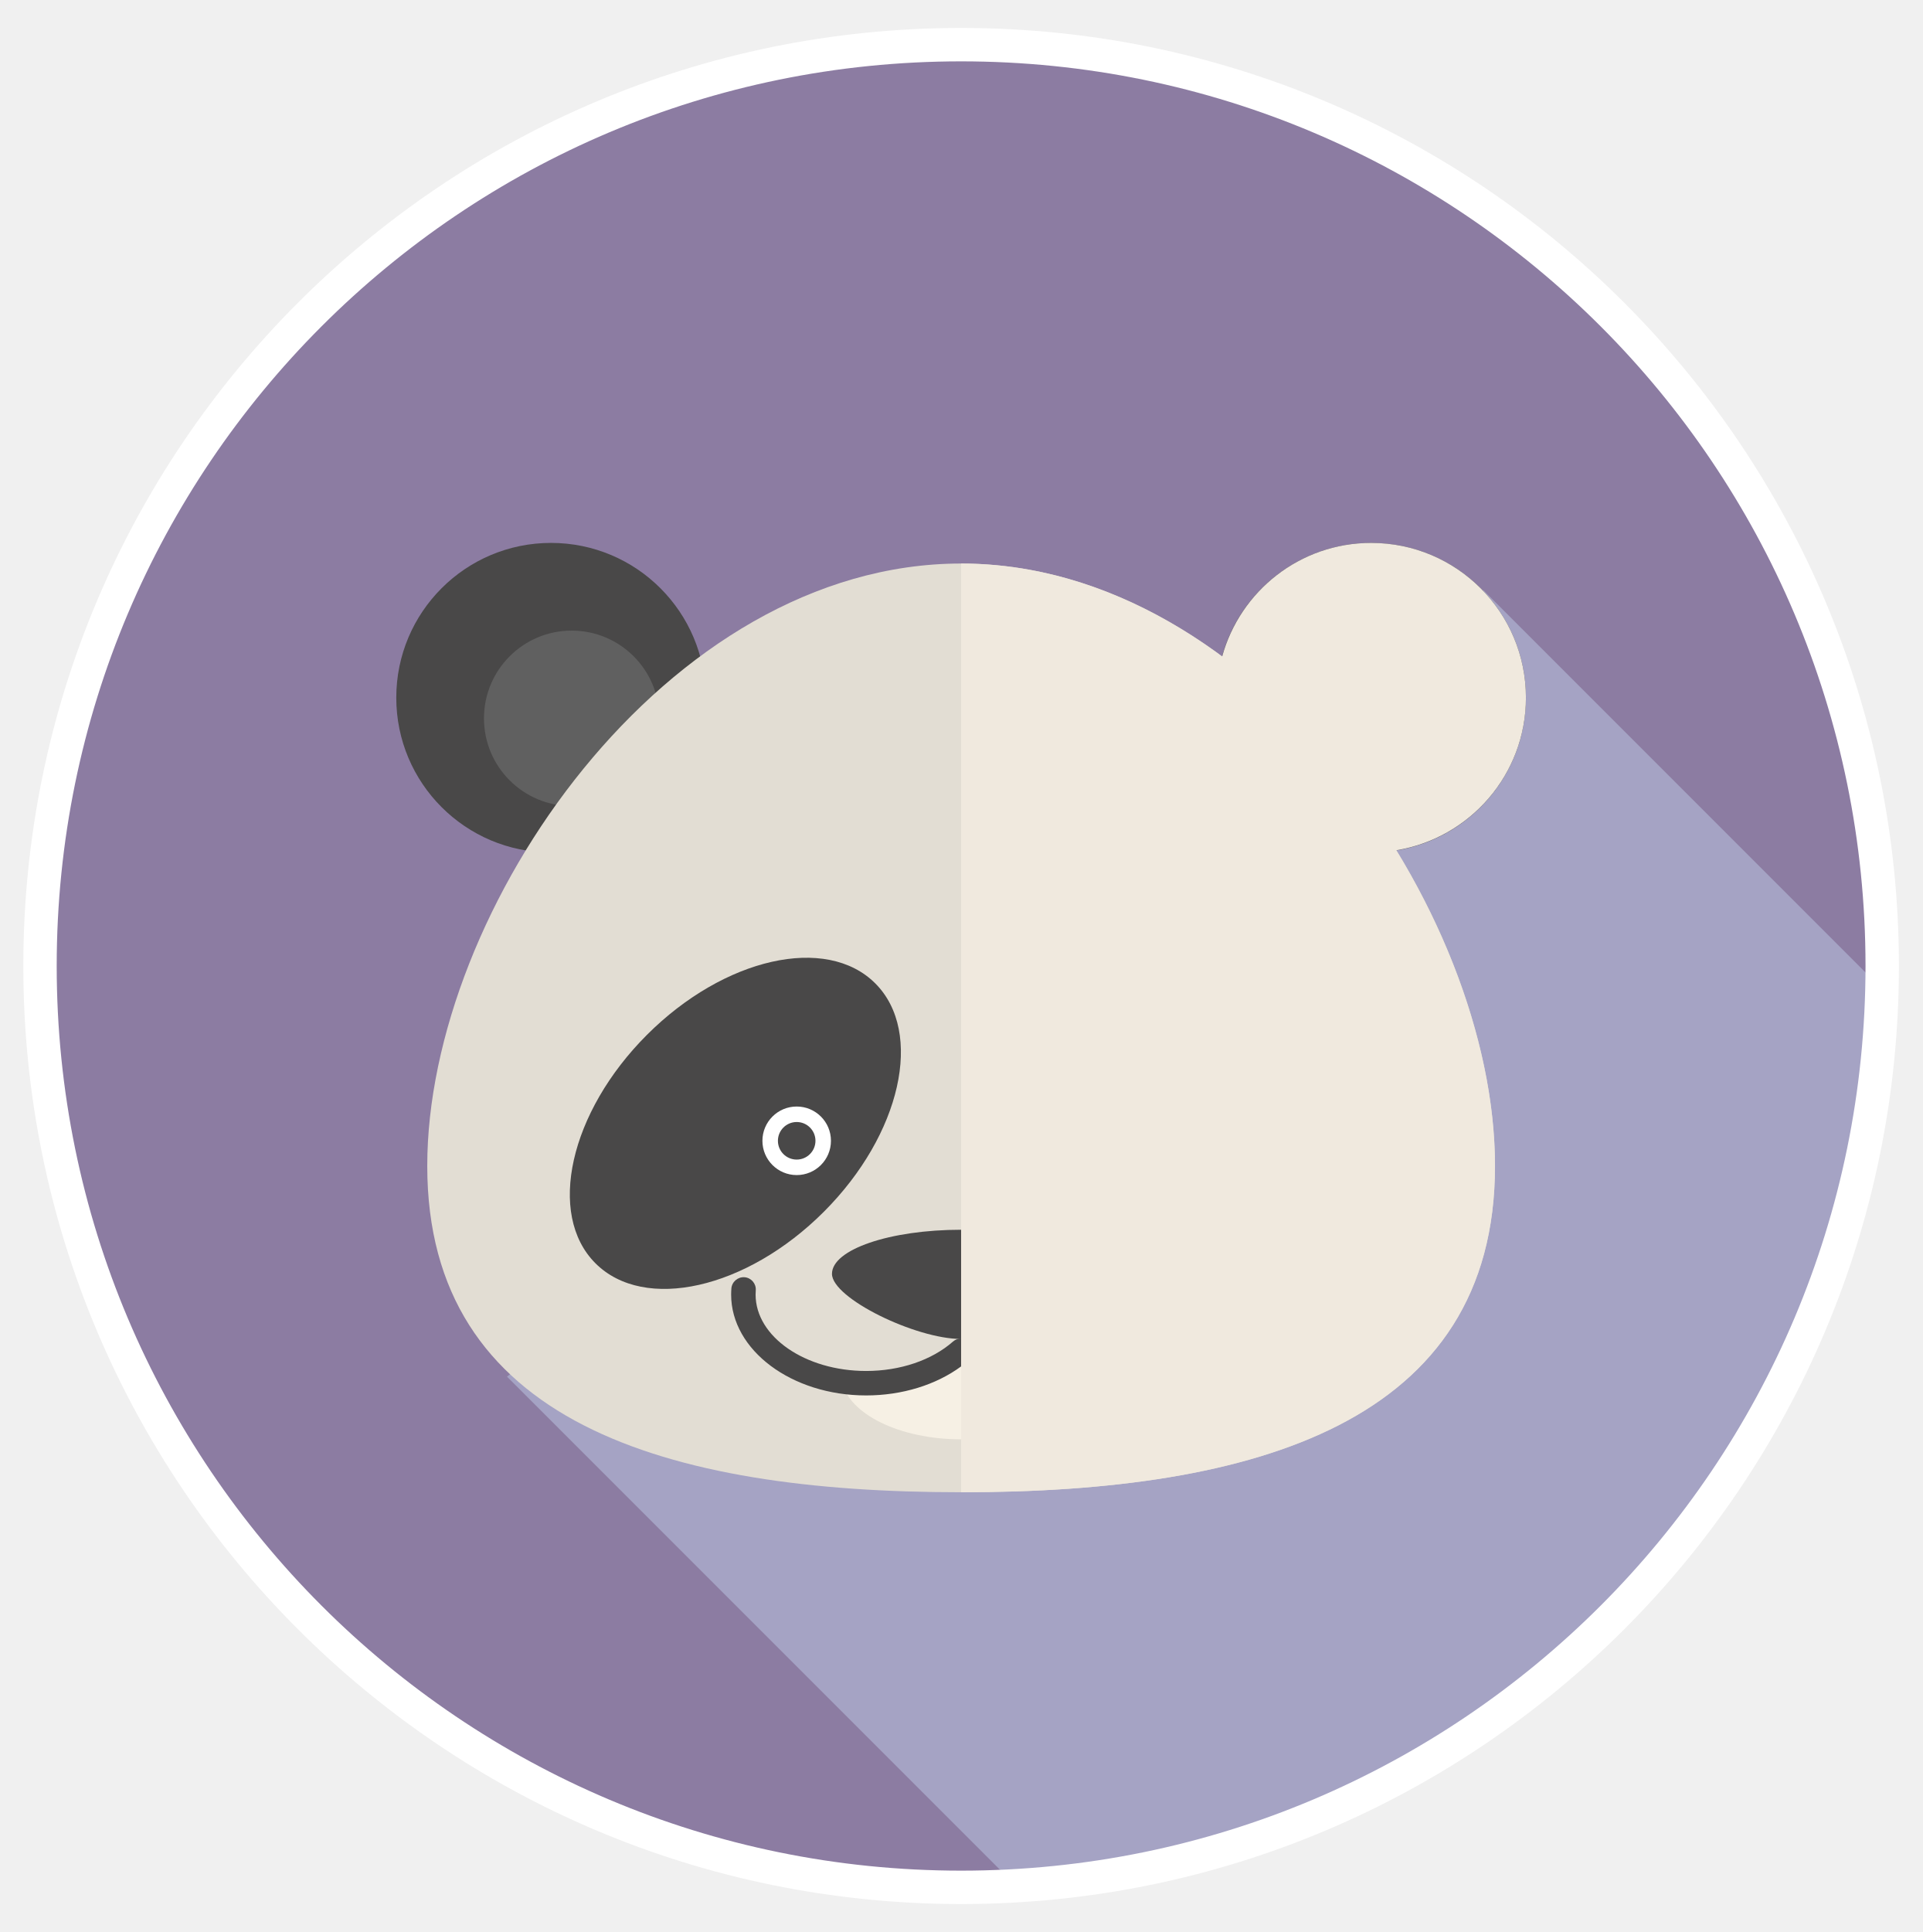
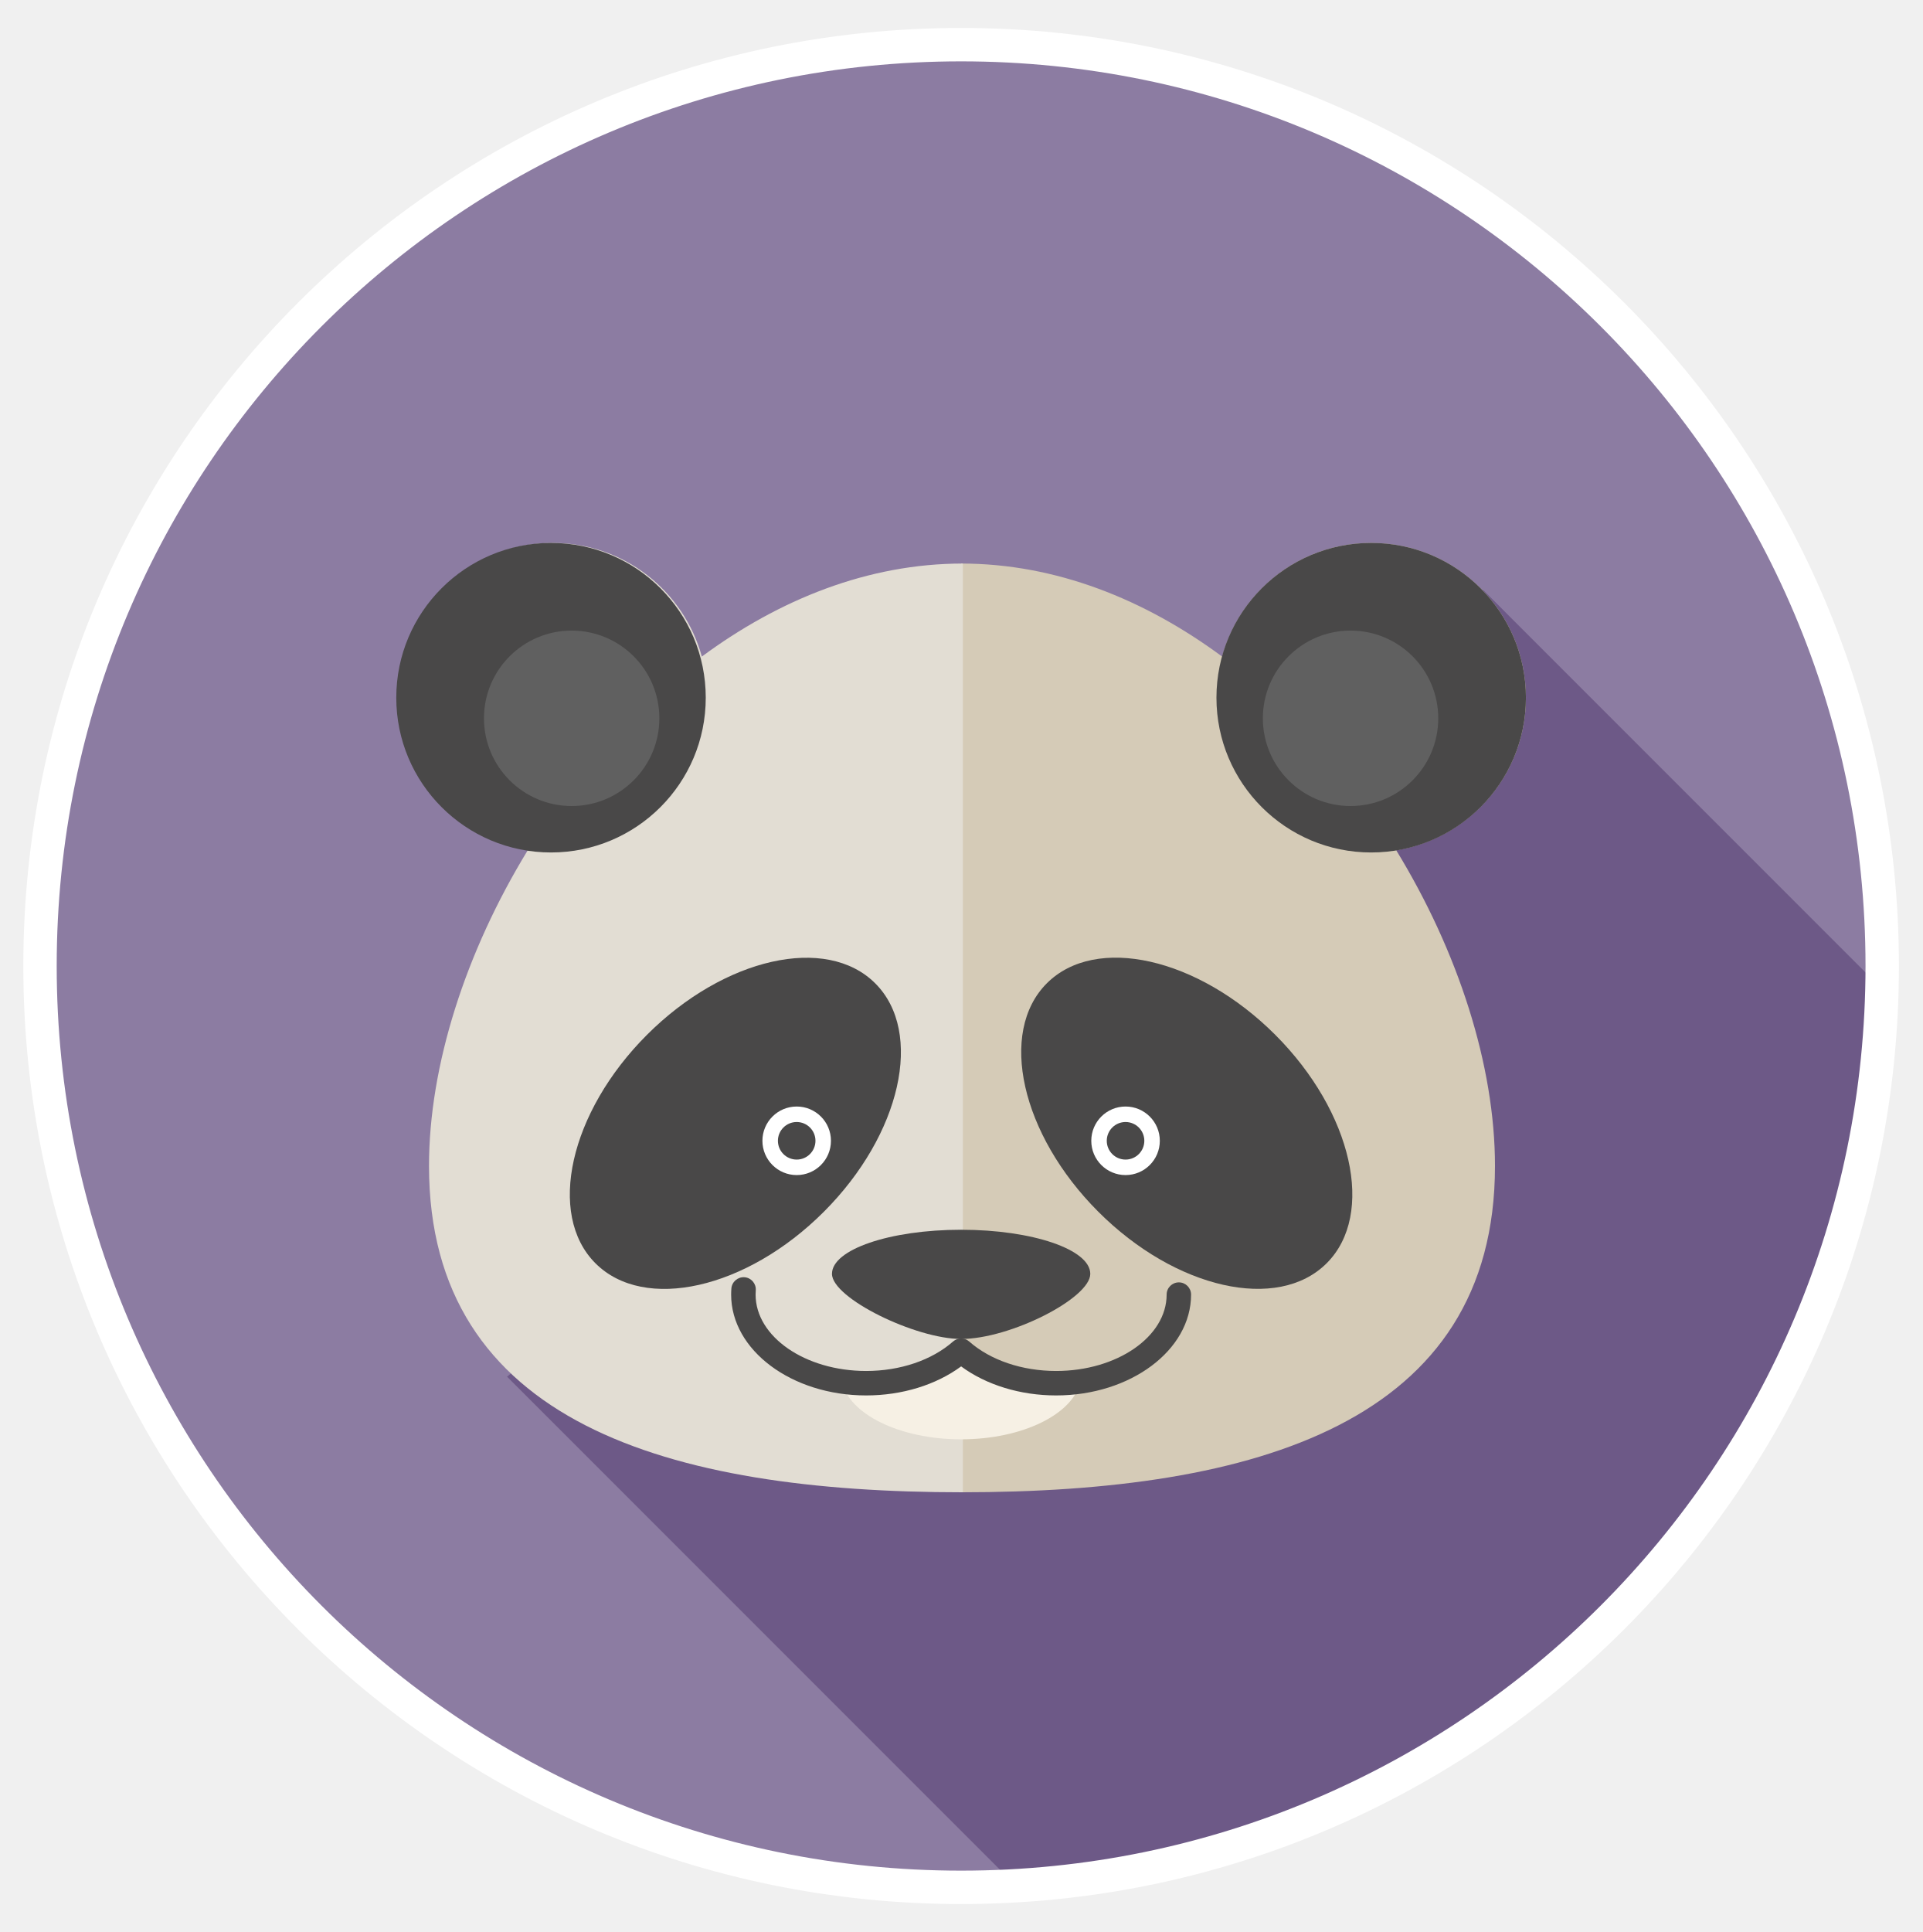
<svg xmlns="http://www.w3.org/2000/svg" xmlns:xlink="http://www.w3.org/1999/xlink" version="1.1" id="Layer_1" x="0px" y="0px" width="115.167px" height="115.722px" viewBox="0 0 115.167 115.722" enable-background="new 0 0 115.167 115.722" xml:space="preserve">
-   <g id="panda_2_">
-     <g id="icon_12_">
+   <g id="icon_12_">
+     <g>
+       <defs>
+         <circle id="SVGID_1_" cx="57.583" cy="57.861" r="55.186" />
+       </defs>
+       <use xlink:href="#SVGID_1_" overflow="visible" fill="#8C7CA2" />
+       <clipPath id="SVGID_2_">
+         <use xlink:href="#SVGID_1_" overflow="visible" />
+       </clipPath>
+       <g clip-path="url(#SVGID_2_)">
+         <polygon fill="#6D5987" points="151.548,98.028 98.748,150.827 30.378,82.459 88.871,35.349    " />
+       </g>
+       <use xlink:href="#SVGID_1_" overflow="visible" fill="none" stroke="#FFFFFF" stroke-width="2" stroke-miterlimit="10" />
+     </g>
+   </g>
+   <g>
+     <path fill="#D5CBB7" d="M91.423,41.79c0-5.12-4.15-9.271-9.271-9.271c-4.266,0-7.85,2.885-8.93,6.808   c-4.625-3.42-9.957-5.572-15.639-5.572v55.629c17.666,0,31.986-4.186,31.986-19.547c0-6.005-2.195-12.823-5.916-18.907   C88.058,50.208,91.423,46.397,91.423,41.79z" />
+   </g>
+   <g>
+     <path fill="#E2DDD3" d="M23.849,41.79c0-5.12,4.15-9.271,9.271-9.271c4.266,0,7.85,2.885,8.93,6.808   c4.625-3.42,9.957-5.572,15.639-5.572v55.629c-17.666,0-31.986-4.186-31.986-19.547c0-6.005,2.195-12.823,5.916-18.907   C27.214,50.208,23.849,46.397,23.849,41.79z" />
+   </g>
+   <g>
+     <g>
      <g>
-         <defs>
-           <circle id="SVGID_1_" cx="57.583" cy="57.861" r="55.186" />
-         </defs>
-         <use xlink:href="#SVGID_1_" overflow="visible" fill="#8C7CA2" />
-         <clipPath id="SVGID_2_">
-           <use xlink:href="#SVGID_1_" overflow="visible" />
-         </clipPath>
-         <g clip-path="url(#SVGID_2_)">
-           <polygon fill="#A5A3C4" points="151.548,98.028 98.748,150.827 30.378,82.459 88.871,35.35     " />
-         </g>
-         <use xlink:href="#SVGID_1_" overflow="visible" fill="none" stroke="#FFFFFF" stroke-width="2" stroke-miterlimit="10" />
+         <circle fill="#494848" cx="33.013" cy="41.79" r="9.271" />
+       </g>
+       <g>
+         <circle fill="#606060" cx="34.25" cy="43.025" r="5.254" />
      </g>
    </g>
-     <g id="panda_3_">
+     <g>
      <g>
-         <g>
-           <g>
-             <g>
-               <circle fill="#494848" cx="33.013" cy="41.79" r="9.271" />
-             </g>
-             <g>
-               <circle fill="#606060" cx="34.25" cy="43.026" r="5.254" />
-             </g>
-           </g>
-           <g>
-             <g>
-               <circle fill="#494848" cx="82.152" cy="41.79" r="9.271" />
-             </g>
-             <g>
-               <circle fill="#606060" cx="80.916" cy="43.026" r="5.254" />
-             </g>
-           </g>
-         </g>
-         <g>
-           <path fill="#E2DDD3" d="M89.57,69.835c0,15.361-14.32,19.547-31.986,19.547s-31.986-4.186-31.986-19.547      s14.32-36.081,31.986-36.081S89.57,54.474,89.57,69.835z" />
-         </g>
-         <g>
-           <path fill="#F6F0E4" d="M57.583,80.903c-1.35,1.188-3.396,1.947-5.691,1.947c-0.5,0-0.986-0.037-1.457-0.105      c0.418,1.951,3.457,3.467,7.148,3.467s6.73-1.516,7.148-3.467c-0.471,0.068-0.959,0.105-1.457,0.105      C60.98,82.85,58.931,82.09,57.583,80.903z" />
-         </g>
-         <g>
-           <path fill="#494848" d="M63.275,83.583c-2.148,0-4.186-0.629-5.691-1.739c-1.506,1.11-3.543,1.739-5.691,1.739      c-4.459,0-8.088-2.71-8.088-6.04c0-0.122,0.006-0.244,0.014-0.365c0.031-0.403,0.389-0.704,0.787-0.675      c0.402,0.031,0.705,0.383,0.674,0.786c-0.006,0.084-0.01,0.169-0.01,0.254c0,2.522,2.971,4.575,6.623,4.575      c2.037,0,3.934-0.644,5.207-1.764c0.277-0.244,0.691-0.244,0.969,0c1.271,1.12,3.17,1.764,5.207,1.764      c3.65,0,6.621-2.053,6.621-4.575c0-0.405,0.328-0.732,0.732-0.732s0.732,0.327,0.732,0.732      C71.361,80.873,67.734,83.583,63.275,83.583z" />
-         </g>
-         <g>
-           <path fill="#494848" d="M65.322,76.301c0,1.459-4.797,3.9-7.738,3.9c-2.725,0-7.738-2.441-7.738-3.9s3.465-2.642,7.738-2.642      S65.322,74.842,65.322,76.301z" />
-         </g>
-         <g>
-           <g>
-             <ellipse transform="matrix(0.7071 -0.7071 0.7071 0.7071 -26.752 69.981)" fill="#494848" cx="71.104" cy="67.285" rx="7.495" ry="11.856" />
-           </g>
-           <g>
-             <ellipse transform="matrix(-0.7071 -0.7071 0.7071 -0.7071 27.6371 146.0187)" fill="#494848" cx="44.062" cy="67.285" rx="7.494" ry="11.855" />
-           </g>
-         </g>
-         <g>
-           <g>
-             <g>
-               <circle fill="#FFFFFF" cx="47.732" cy="68.331" r="2.053" />
-             </g>
-             <g>
-               <circle fill="#494848" cx="47.732" cy="68.331" r="1.125" />
-             </g>
-           </g>
-           <g>
-             <g>
-               <circle fill="#FFFFFF" cx="67.435" cy="68.331" r="2.053" />
-             </g>
-             <g>
-               <circle fill="#494848" cx="67.435" cy="68.331" r="1.125" />
-             </g>
-           </g>
-         </g>
+         <circle fill="#494848" cx="82.152" cy="41.79" r="9.271" />
      </g>
      <g>
-         <path fill="#F0E9DE" d="M91.423,41.79c0-5.121-4.15-9.271-9.271-9.271c-4.266,0-7.85,2.885-8.93,6.807     c-4.625-3.42-9.957-5.57-15.639-5.57v55.628c17.666,0,31.986-4.186,31.986-19.547c0-6.005-2.195-12.823-5.916-18.907     C88.058,50.209,91.423,46.397,91.423,41.79z" />
+         <circle fill="#606060" cx="80.916" cy="43.025" r="5.254" />
+       </g>
+     </g>
+   </g>
+   <g>
+     <path fill="#F6F0E4" d="M57.583,80.903c-1.35,1.188-3.396,1.947-5.691,1.947c-0.5,0-0.986-0.037-1.457-0.105   c0.418,1.951,3.457,3.467,7.148,3.467s6.73-1.516,7.148-3.467c-0.471,0.068-0.959,0.105-1.457,0.105   C60.98,82.85,58.931,82.09,57.583,80.903z" />
+   </g>
+   <g>
+     <path fill="#494848" d="M63.275,83.583c-2.148,0-4.186-0.629-5.691-1.739c-1.506,1.11-3.543,1.739-5.691,1.739   c-4.459,0-8.088-2.71-8.088-6.04c0-0.122,0.006-0.244,0.014-0.365c0.031-0.403,0.389-0.704,0.787-0.675   c0.402,0.031,0.705,0.383,0.674,0.786c-0.006,0.084-0.01,0.169-0.01,0.254c0,2.522,2.971,4.575,6.623,4.575   c2.037,0,3.934-0.644,5.207-1.764c0.277-0.244,0.691-0.244,0.969,0c1.271,1.12,3.17,1.764,5.207,1.764   c3.65,0,6.621-2.053,6.621-4.575c0-0.405,0.328-0.732,0.732-0.732s0.732,0.327,0.732,0.732   C71.361,80.873,67.734,83.583,63.275,83.583z" />
+   </g>
+   <g>
+     <path fill="#494848" d="M65.322,76.301c0,1.459-4.797,3.9-7.738,3.9c-2.725,0-7.738-2.441-7.738-3.9s3.465-2.642,7.738-2.642   S65.322,74.842,65.322,76.301z" />
+   </g>
+   <g>
+     <g>
+       <ellipse transform="matrix(0.7071 -0.7071 0.7071 0.7071 -26.752 69.981)" fill="#494848" cx="71.104" cy="67.285" rx="7.495" ry="11.856" />
+     </g>
+     <g>
+       <ellipse transform="matrix(-0.7071 -0.7071 0.7071 -0.7071 27.6371 146.0187)" fill="#494848" cx="44.062" cy="67.285" rx="7.494" ry="11.855" />
+     </g>
+   </g>
+   <g>
+     <g>
+       <g>
+         <circle fill="#FFFFFF" cx="47.732" cy="68.331" r="2.053" />
+       </g>
+       <g>
+         <circle fill="#494848" cx="47.732" cy="68.331" r="1.125" />
+       </g>
+     </g>
+     <g>
+       <g>
+         <circle fill="#FFFFFF" cx="67.435" cy="68.331" r="2.053" />
+       </g>
+       <g>
+         <circle fill="#494848" cx="67.435" cy="68.331" r="1.125" />
      </g>
    </g>
  </g>
</svg>
